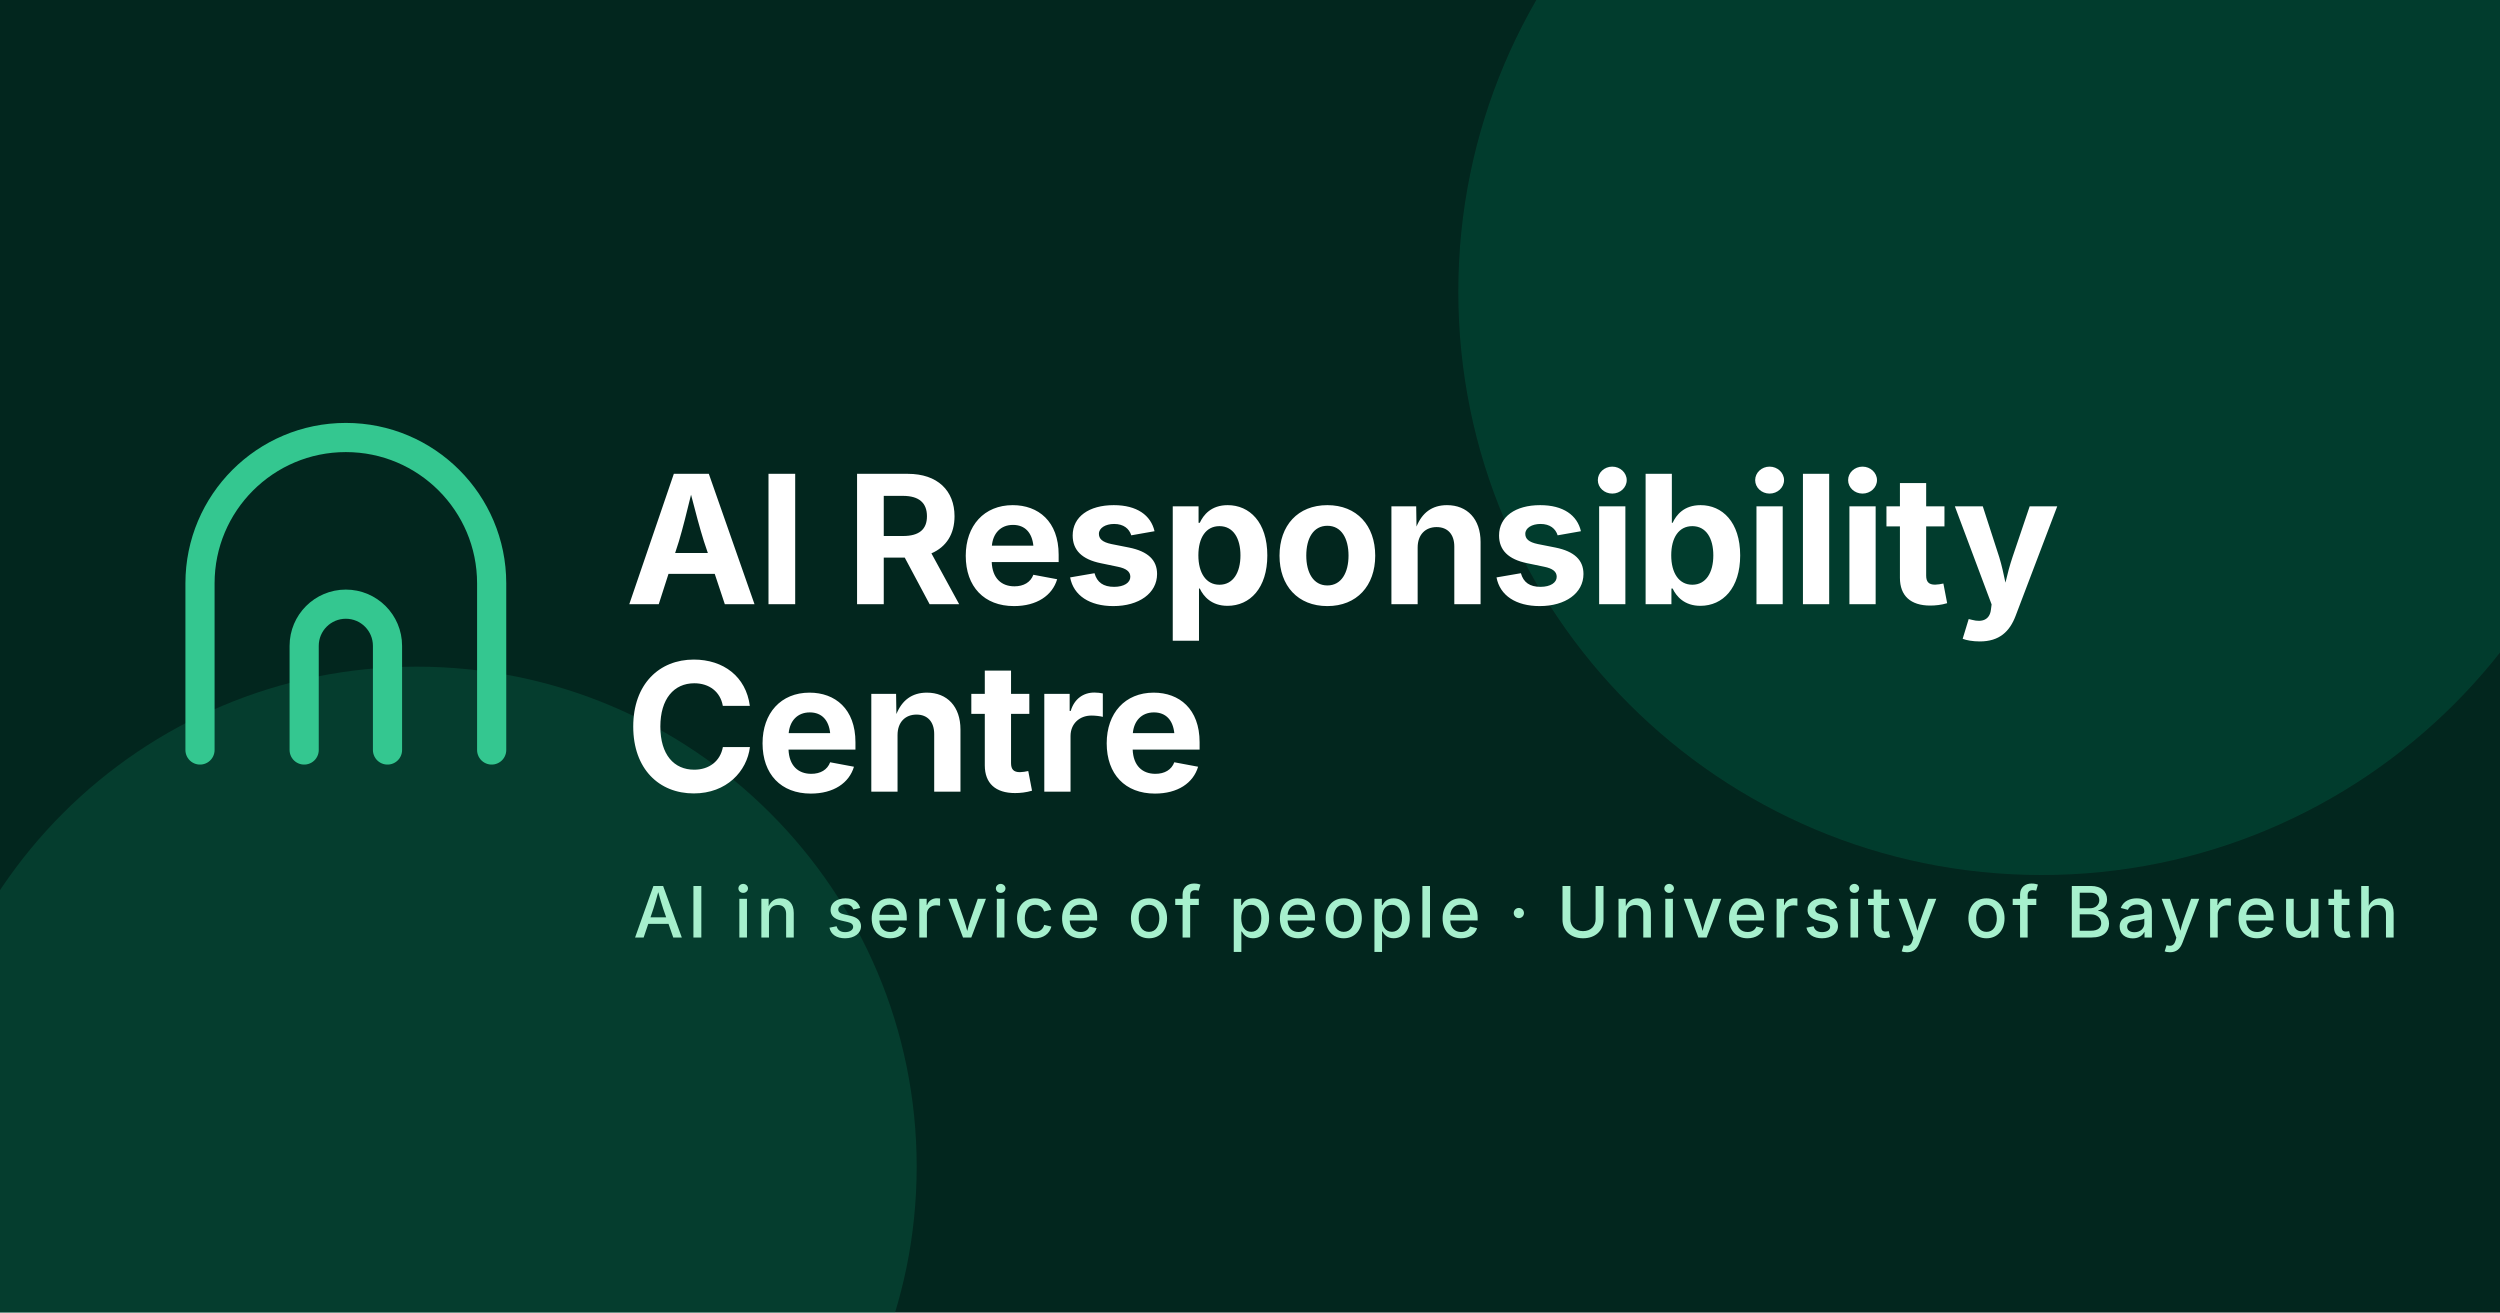
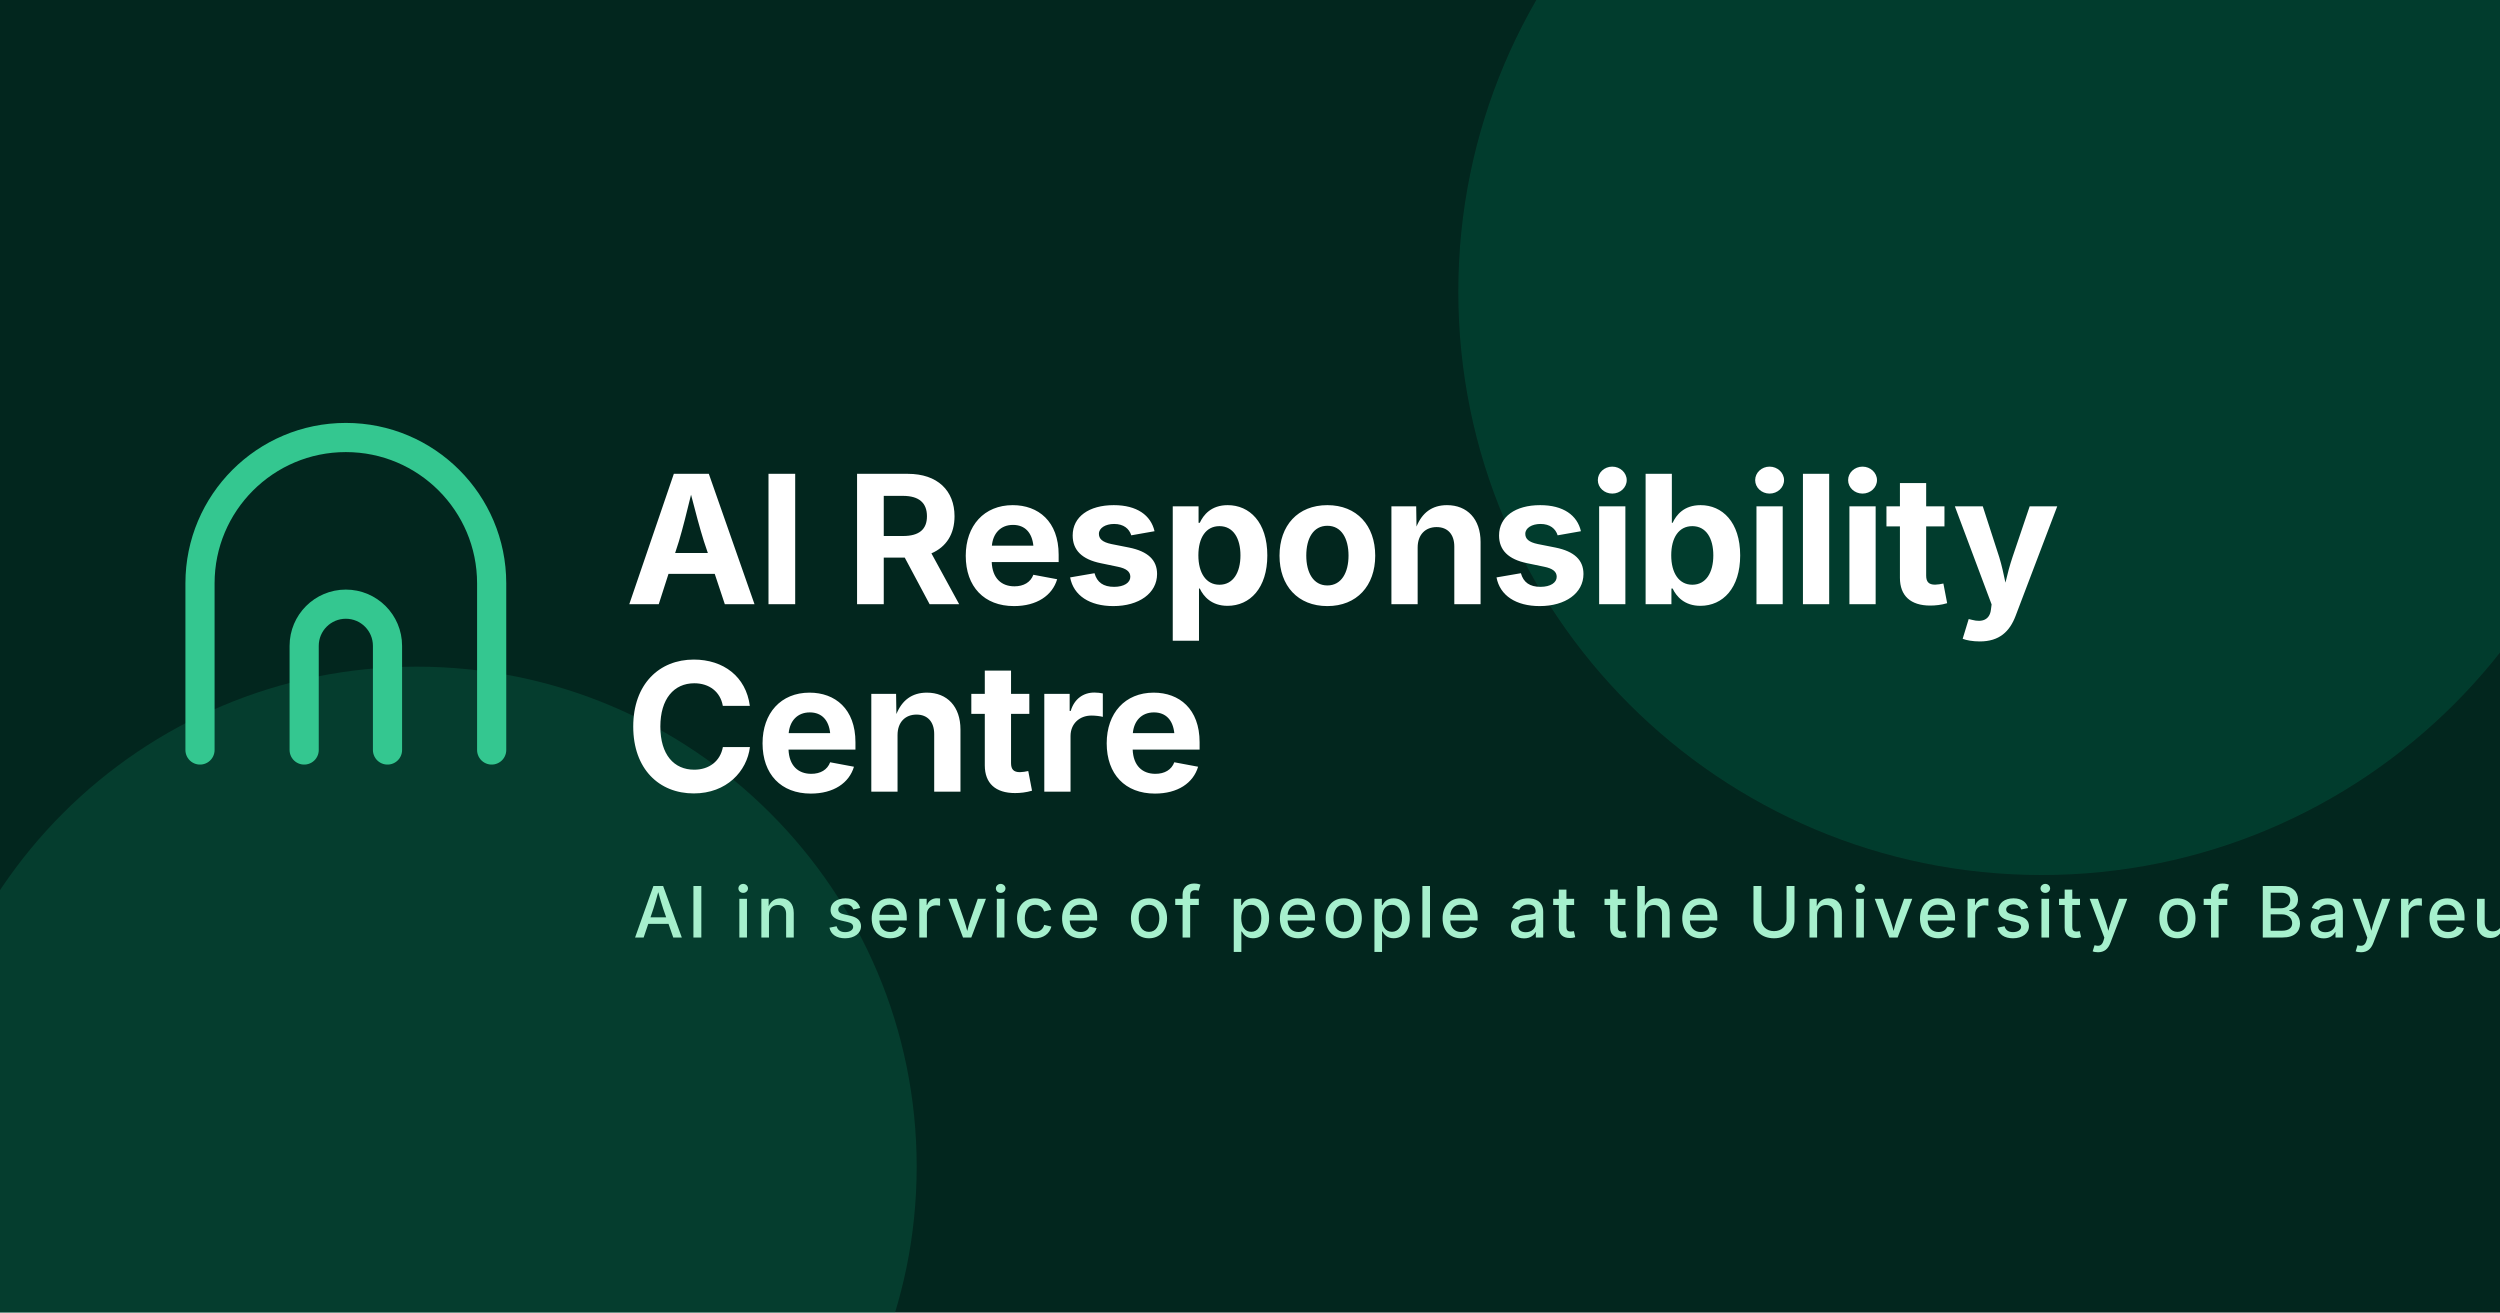
<svg xmlns="http://www.w3.org/2000/svg" width="1200" height="630" viewBox="0 0 1200 630">
  <rect width="1200" height="630" fill="#02261e" />
  <circle cx="980" cy="140" r="280" fill="#00805a" opacity="0.25" />
  <circle cx="200" cy="560" r="240" fill="#11a774" opacity="0.18" />
  <g transform="translate(96 210)" fill="none" stroke="#34c790" stroke-linecap="round">
    <path d="M0 150 V70 a70 70 0 0 1 140 0 V150" stroke-width="14" />
    <path d="M50 150 V100 a20 20 0 0 1 40 0 V150" stroke-width="14" />
  </g>
  <text x="300" y="290" fill="#ffffff" font-family="Inter, Helvetica, Arial, sans-serif" font-size="86" font-weight="700" letter-spacing="-1">
    AI Responsibility
  </text>
  <text x="300" y="380" fill="#ffffff" font-family="Inter, Helvetica, Arial, sans-serif" font-size="86" font-weight="700" letter-spacing="-1">
    Centre
  </text>
  <text x="304" y="450" fill="#a6f0cd" font-family="Inter, Helvetica, Arial, sans-serif" font-size="34" font-weight="500" letter-spacing="2">
-     AI in service of people · University of Bayreuth
+     AI in service of people at the University of Bayreuth
  </text>
</svg>
